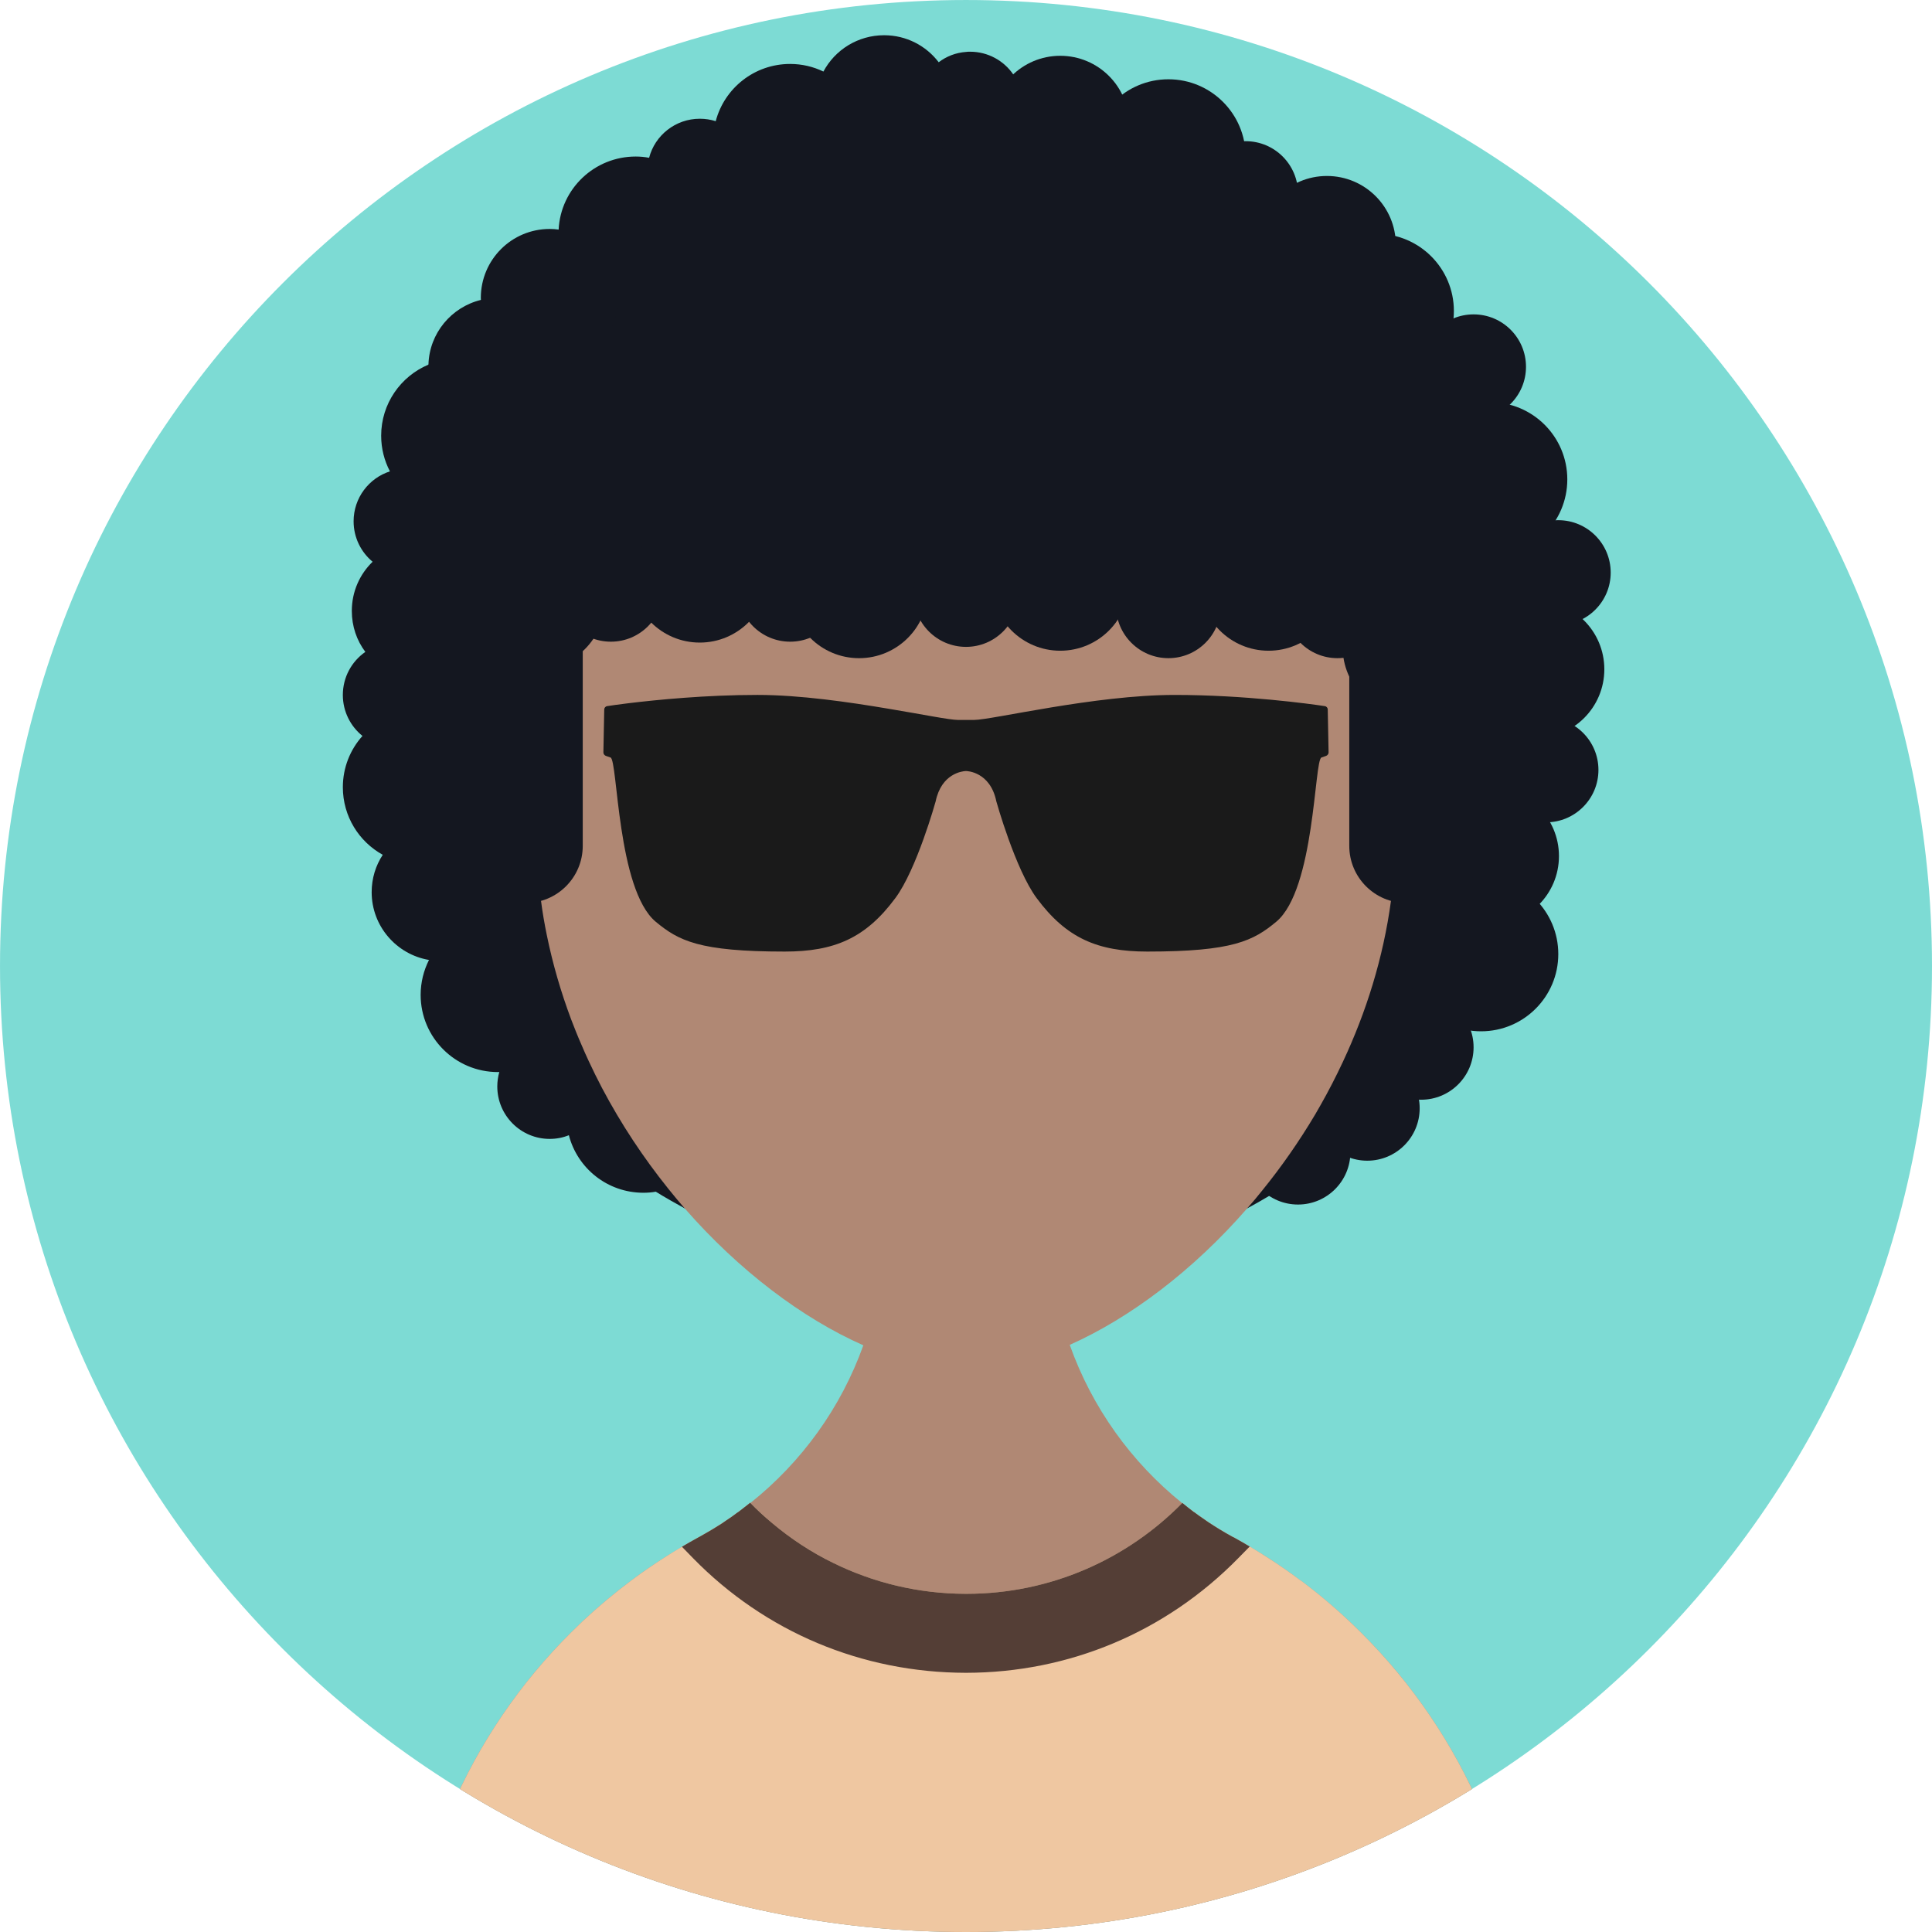
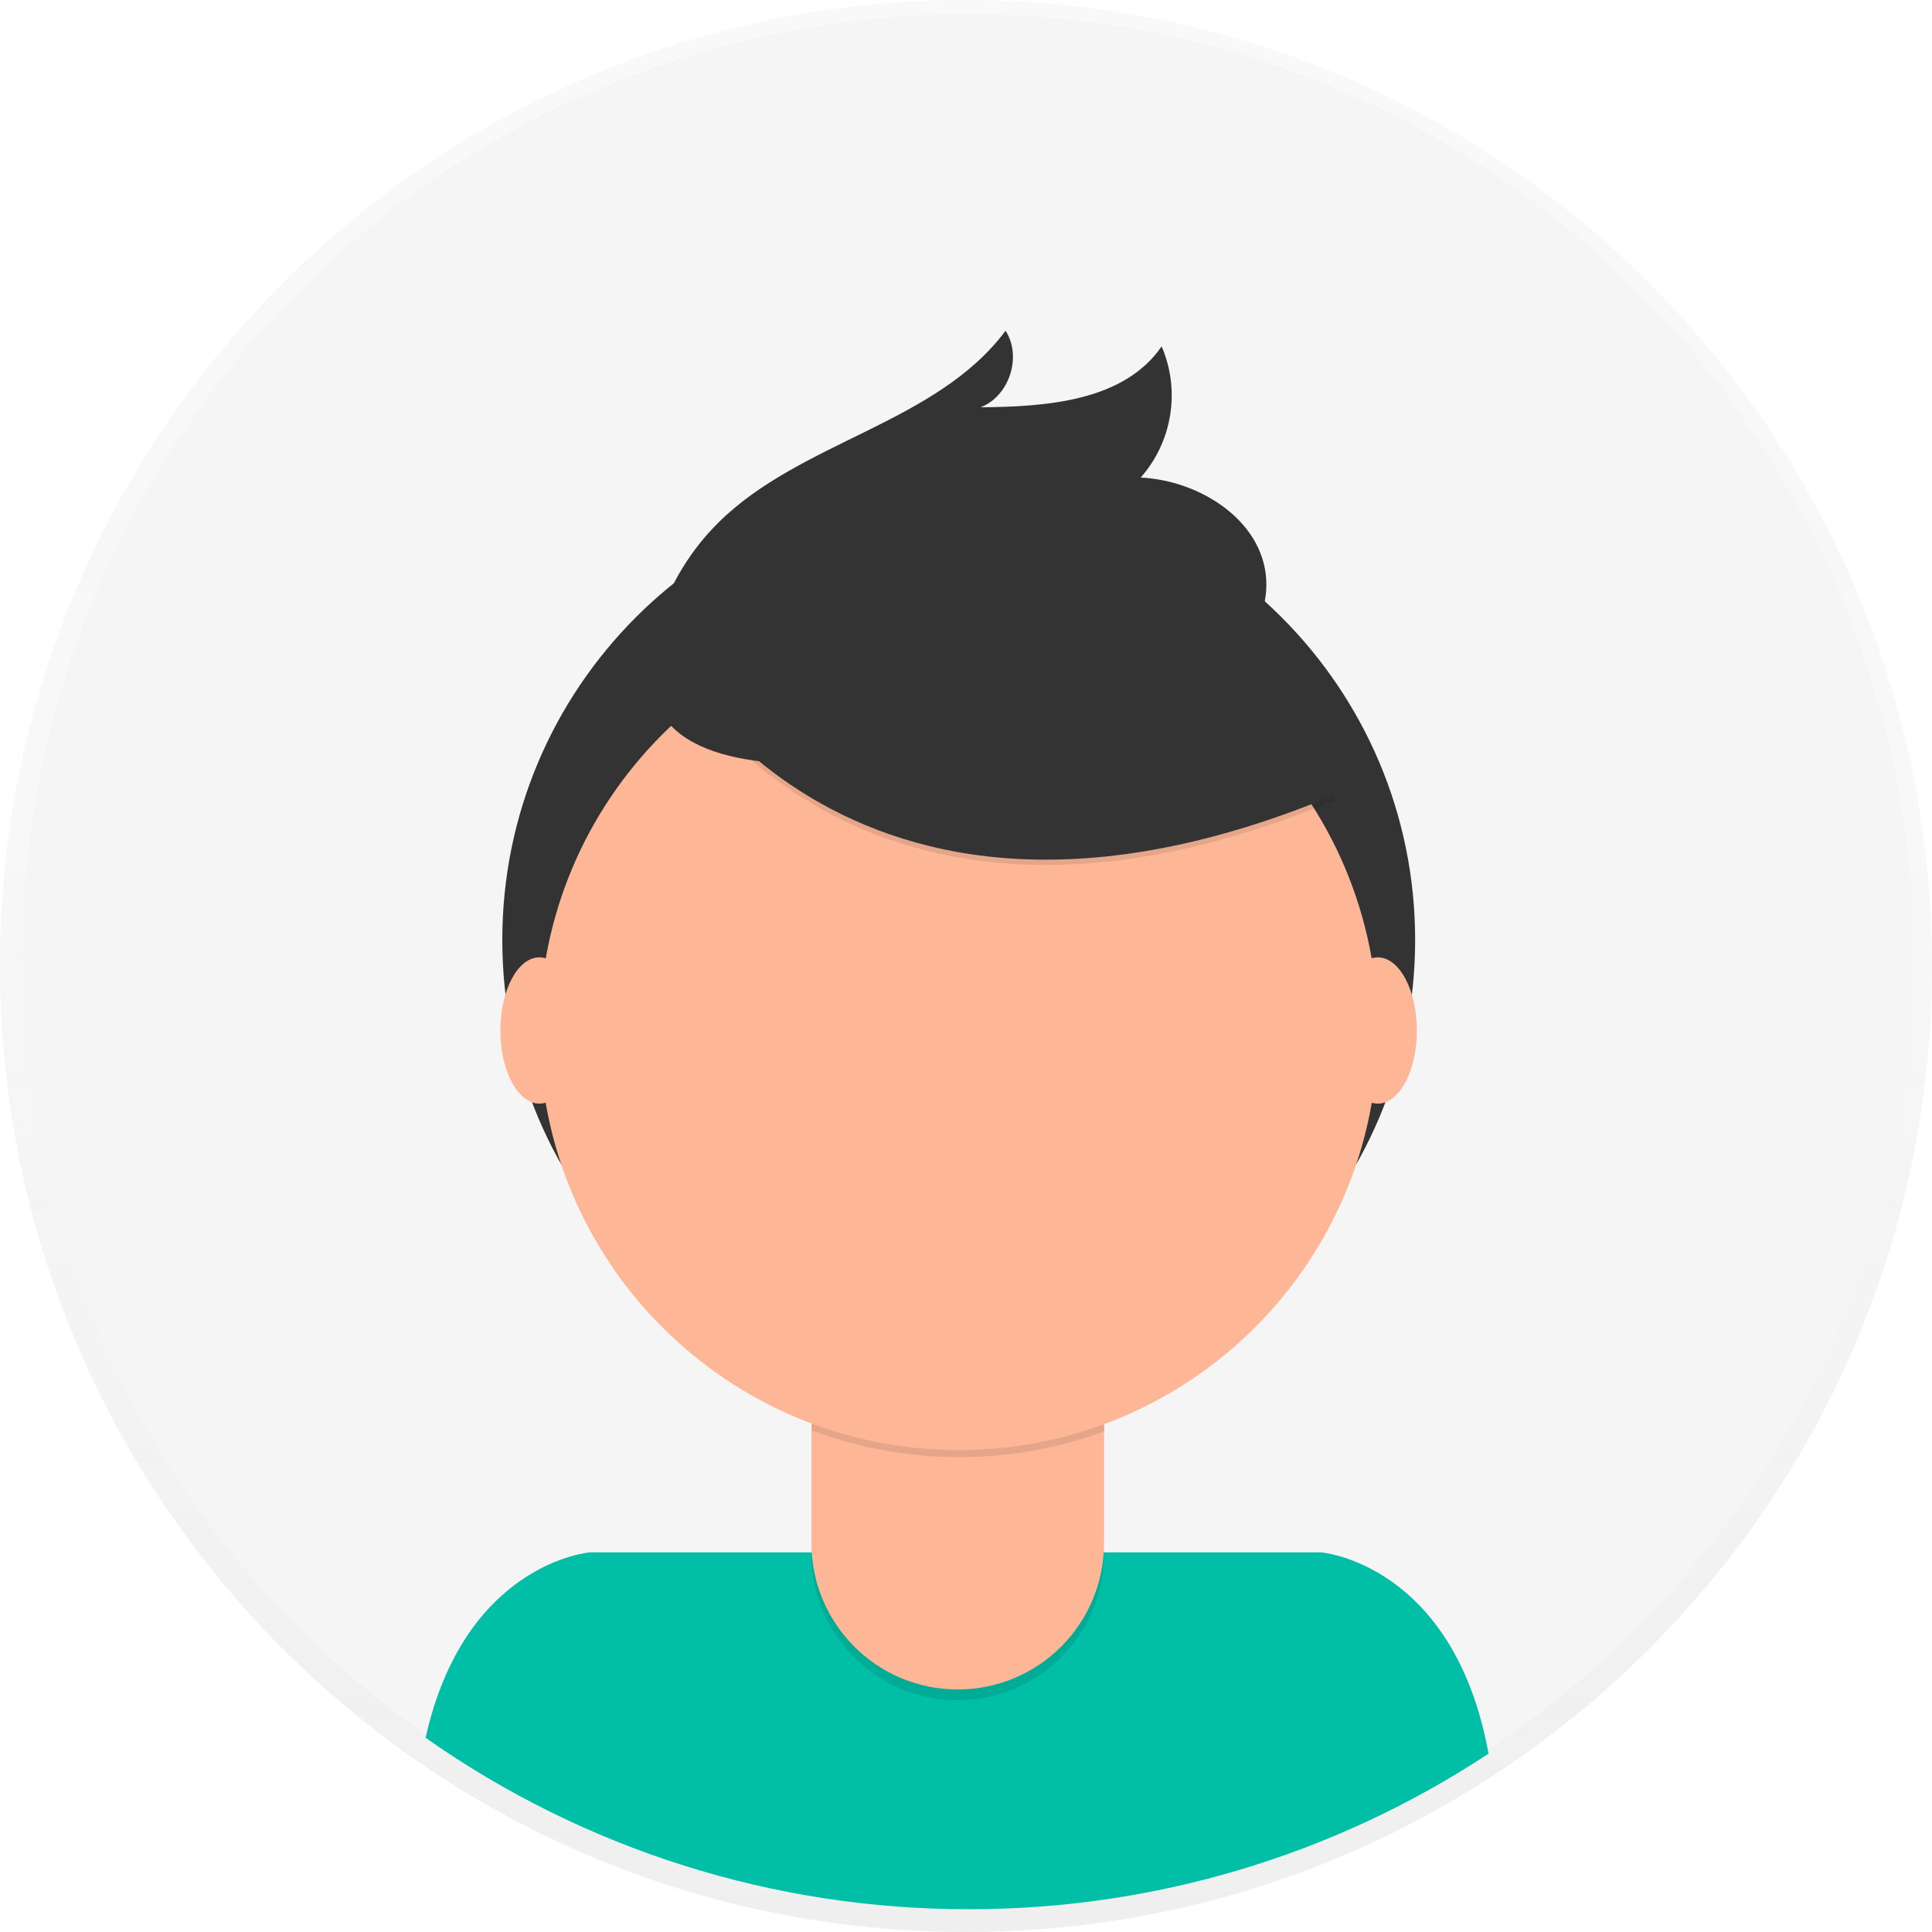
- <svg xmlns="http://www.w3.org/2000/svg" xmlns:xlink="http://www.w3.org/1999/xlink" version="1.1" id="Capa_1" x="0px" y="0px" viewBox="0 0 188.149 188.149" style="enable-background:new 0 0 188.149 188.149;" xml:space="preserve">
-   <g>
-     <defs>
-       <circle id="SVGID_1_" cx="94.075" cy="94.075" r="94.074" />
-     </defs>
-     <use xlink:href="#SVGID_1_" style="overflow:visible;fill:#7DDBD4;" />
-     <clipPath id="SVGID_2_">
-       <use xlink:href="#SVGID_1_" style="overflow:visible;" />
-     </clipPath>
-     <g style="clip-path:url(#SVGID_2_);">
-       <path style="fill:#141720;" d="M151.952,66.682c0,1.625-0.072,3.229-0.195,4.822c-0.227,2.704-0.638,5.346-1.213,7.927    c-0.802,3.588-1.943,7.043-3.383,10.333c-1.357,3.136-2.992,6.127-4.863,8.934c-1.49,2.242-3.136,4.37-4.914,6.374    c-0.442,0.494-0.885,0.977-1.337,1.45c-1.48,1.573-3.054,3.043-4.698,4.421c-0.422,0.36-0.843,0.71-1.275,1.049    c-2.046,1.634-4.215,3.136-6.477,4.472c-0.699,0.422-1.419,0.823-2.139,1.214c-5.799,3.125-12.194,5.284-18.959,6.261    c-2.745,0.411-5.563,0.617-8.42,0.617c-2.817,0-5.583-0.206-8.287-0.597c-6.827-0.977-13.273-3.146-19.113-6.281    c-0.956-0.524-1.902-1.06-2.817-1.625c-2.787-1.707-5.408-3.64-7.855-5.788c-0.268-0.227-0.545-0.463-0.802-0.709    c-1.83-1.655-3.557-3.434-5.161-5.315c-0.298-0.35-0.596-0.699-0.884-1.059c-2.416-2.971-4.545-6.179-6.343-9.592    c-0.175-0.329-0.339-0.658-0.504-0.987c-1.398-2.786-2.581-5.706-3.527-8.729c-0.185-0.606-0.36-1.213-0.524-1.82    c-0.864-3.126-1.471-6.354-1.789-9.674c-0.051-0.555-0.103-1.11-0.144-1.676c-0.082-1.327-0.134-2.673-0.134-4.021    c0-0.812,0.021-1.614,0.052-2.416c0.01-0.401,0.031-0.791,0.062-1.192c0.154-2.622,0.493-5.203,0.997-7.721    c0.113-0.566,0.236-1.131,0.36-1.687c0.463-2.005,1.028-3.979,1.697-5.891c0.236-0.699,0.493-1.398,0.761-2.077    c0.812-2.108,1.758-4.154,2.807-6.128c0.833-1.573,1.738-3.105,2.714-4.585c0.627-0.966,1.285-1.902,1.974-2.827    c0.75-1.018,1.542-2.005,2.365-2.961c1.439-1.697,2.971-3.3,4.585-4.792c0.555-0.524,1.11-1.028,1.686-1.521    c2.169-1.881,4.472-3.599,6.909-5.13c0.822-0.524,1.655-1.028,2.508-1.501c1.234-0.699,2.498-1.358,3.794-1.964    c0.802-0.38,1.614-0.74,2.437-1.08c2.426-1.007,4.924-1.851,7.505-2.529c1.295-0.339,2.611-0.627,3.948-0.873    c2.015-0.38,4.061-0.658,6.148-0.823c1.048-0.082,2.107-0.134,3.177-0.154c0.463-0.01,0.925-0.02,1.398-0.02    c1.11,0,2.21,0.031,3.3,0.093c0.699,0.041,1.398,0.092,2.087,0.154c2.91,0.268,5.747,0.751,8.503,1.44    c0.638,0.154,1.265,0.319,1.892,0.494c3.115,0.884,6.117,2.015,8.996,3.382c0.822,0.391,1.625,0.792,2.427,1.224    c1.501,0.791,2.95,1.655,4.369,2.581c0.247,0.165,0.504,0.329,0.751,0.494c1.974,1.336,3.876,2.796,5.665,4.37    c1.192,1.018,2.323,2.097,3.413,3.229c1.707,1.737,3.301,3.578,4.761,5.521c0.298,0.38,0.586,0.761,0.852,1.151    c1.44,1.995,2.745,4.071,3.918,6.241c0.216,0.391,0.421,0.792,0.616,1.182c1.923,3.753,3.444,7.732,4.514,11.896    c0.545,2.118,0.967,4.277,1.265,6.477C151.768,61.336,151.952,63.989,151.952,66.682z" />
-       <path style="fill:#141720;" d="M58.639,105.803c0,0.051,0,0.103-0.01,0.154c-0.051,1.861-1.09,3.465-2.622,4.308    c-0.196,0.113-0.391,0.216-0.607,0.288c-0.576,0.237-1.213,0.36-1.871,0.36c-2.817,0-5.1-2.292-5.1-5.11    c0-0.483,0.072-0.956,0.195-1.408c0.124-0.432,0.309-0.843,0.535-1.213c0.884-1.48,2.509-2.478,4.37-2.478    c0.462,0,0.905,0.062,1.326,0.175c0.658,0.164,1.254,0.462,1.769,0.863c0.442,0.339,0.822,0.74,1.141,1.203    C58.32,103.757,58.639,104.744,58.639,105.803z" />
-       <path style="fill:#141720;" d="M44.646,50.767c0,0.987-0.288,1.913-0.782,2.694c-0.895,1.45-2.498,2.406-4.328,2.406    c-0.802,0-1.553-0.185-2.231-0.514c-0.37-0.175-0.709-0.401-1.018-0.648c-1.131-0.936-1.851-2.354-1.851-3.938    c0-2.282,1.491-4.205,3.537-4.863c0.494-0.165,1.018-0.247,1.563-0.247c0.195,0,0.391,0.011,0.586,0.042    c2.282,0.247,4.102,2.005,4.452,4.256C44.625,50.222,44.646,50.489,44.646,50.767z" />
-       <path style="fill:#141720;" d="M73.249,16.664c0,1.11-0.36,2.149-0.957,2.981c-0.699,0.977-1.748,1.696-2.95,1.984    c-0.381,0.093-0.782,0.144-1.193,0.144c-2.447,0-4.493-1.717-4.986-4.02c-0.082-0.35-0.124-0.72-0.124-1.09    c0-0.452,0.062-0.884,0.175-1.295c0.566-2.19,2.57-3.804,4.935-3.804c0.545,0,1.059,0.082,1.552,0.237    c0.853,0.277,1.604,0.761,2.201,1.408C72.735,14.114,73.249,15.327,73.249,16.664z" />
-       <circle style="fill:#141720;" cx="121.308" cy="18.853" r="5.104" />
-       <path style="fill:#141720;" d="M43.597,67.68c0,0.648-0.124,1.275-0.35,1.84c-0.74,1.912-2.591,3.27-4.76,3.27    c-0.72,0-1.399-0.144-2.015-0.411c-0.422-0.185-0.812-0.432-1.172-0.709c-1.162-0.936-1.912-2.375-1.912-3.989    c0-1.738,0.864-3.27,2.19-4.195c0.226-0.154,0.473-0.298,0.73-0.411c0.658-0.319,1.398-0.494,2.18-0.494    c2.159,0,4.01,1.336,4.75,3.229C43.474,66.384,43.597,67.021,43.597,67.68z" />
-       <circle style="fill:#141720;" cx="133.152" cy="107.931" r="5.104" />
-       <circle style="fill:#141720;" cx="138.402" cy="101.993" r="5.104" />
-       <circle style="fill:#141720;" cx="126.407" cy="112.201" r="5.104" />
-       <path style="fill:#141720;" d="M99.579,10.135c0,1.902-1.038,3.558-2.581,4.432c-0.75,0.432-1.614,0.678-2.529,0.678    c-0.134,0-0.257,0-0.391-0.021c-0.998-0.072-1.913-0.432-2.663-1.007c-1.244-0.925-2.046-2.416-2.046-4.082    c0-0.401,0.041-0.781,0.134-1.151c0.267-1.193,0.966-2.221,1.912-2.92c0.75-0.576,1.665-0.936,2.663-1.007    c0.134-0.021,0.257-0.021,0.391-0.021c1.748,0,3.29,0.874,4.205,2.21c0.37,0.535,0.648,1.152,0.792,1.81    C99.538,9.405,99.579,9.765,99.579,10.135z" />
-       <circle style="fill:#141720;" cx="143.506" cy="35.72" r="5.104" />
-       <path style="fill:#141720;" d="M56.007,96.889c0,0.833-0.134,1.624-0.391,2.375c-0.185,0.576-0.442,1.11-0.761,1.614    c-1.059,1.696-2.786,2.94-4.812,3.362c-0.452,0.102-0.936,0.154-1.419,0.154c-0.041,0.01-0.092,0.01-0.133,0.01    c-4.154,0-7.526-3.362-7.526-7.516c0-1.224,0.298-2.386,0.813-3.403c0.154-0.309,0.329-0.606,0.535-0.884    c1.357-1.954,3.619-3.238,6.179-3.238c0.216,0,0.432,0.01,0.647,0.031c1.552,0.133,2.972,0.74,4.112,1.676    C54.938,92.447,56.007,94.545,56.007,96.889z" />
-       <path style="fill:#141720;" d="M70.185,108.641c0,3.31-2.138,6.118-5.11,7.115c-0.391,0.134-0.791,0.236-1.213,0.298    c-0.391,0.072-0.792,0.103-1.203,0.103c-3.496,0-6.426-2.375-7.259-5.603c-0.092-0.318-0.165-0.658-0.195-0.997    c-0.041-0.298-0.062-0.607-0.062-0.915c0-2.077,0.843-3.948,2.19-5.305c0.144-0.144,0.288-0.278,0.432-0.391    c1.316-1.152,3.023-1.83,4.894-1.83C66.813,101.115,70.185,104.487,70.185,108.641z" />
-       <path style="fill:#141720;" d="M52.162,42.429c0,4.154-3.362,7.526-7.516,7.526h-0.072c-2.025-0.021-3.866-0.843-5.212-2.18    c-0.556-0.535-1.028-1.172-1.388-1.871c-0.545-1.039-0.854-2.221-0.854-3.475c0-3.115,1.902-5.788,4.606-6.919    c0.894-0.391,1.882-0.596,2.92-0.596c0.339,0,0.668,0.021,0.997,0.072c3.331,0.432,5.963,3.043,6.426,6.364    C52.131,41.699,52.162,42.059,52.162,42.429z" />
-       <circle style="fill:#141720;" cx="113.786" cy="15.242" r="7.521" />
-       <path style="fill:#141720;" d="M84.476,13.744c0,0.966-0.185,1.892-0.524,2.745c-1.09,2.796-3.814,4.781-7.002,4.781    c-1.758,0-3.383-0.607-4.658-1.625c-1.614-1.265-2.683-3.177-2.827-5.356c-0.021-0.175-0.031-0.36-0.031-0.545    c0-0.668,0.092-1.326,0.267-1.943c0.843-3.208,3.763-5.573,7.248-5.573c1.162,0,2.262,0.268,3.239,0.74    c1.316,0.617,2.416,1.604,3.167,2.838C84.065,10.947,84.476,12.294,84.476,13.744z" />
-       <path style="fill:#141720;" d="M48.43,76.666c0,1.789-0.627,3.434-1.676,4.719c-1.378,1.706-3.485,2.796-5.85,2.796    c-0.73,0-1.45-0.103-2.118-0.309c-0.524-0.144-1.038-0.359-1.511-0.627c-2.313-1.275-3.886-3.742-3.886-6.58    c0-1.922,0.72-3.671,1.912-4.997c0.298-0.36,0.648-0.689,1.028-0.966c1.265-0.987,2.858-1.563,4.575-1.563    c0.822,0,1.604,0.134,2.344,0.38C46.25,70.497,48.43,73.335,48.43,76.666z" />
-       <circle style="fill:#141720;" cx="134.066" cy="30.285" r="7.521" />
-       <circle style="fill:#141720;" cx="145.111" cy="46.687" r="7.522" />
-       <path style="fill:#141720;" d="M69.434,22.76c0,4.154-3.372,7.526-7.526,7.526c-0.607,0-1.193-0.072-1.758-0.216    c-2.776-0.658-4.956-2.868-5.583-5.665c-0.124-0.524-0.185-1.08-0.185-1.645c0-0.133,0-0.267,0.021-0.401    c0.195-3.968,3.485-7.115,7.505-7.115c0.442,0,0.884,0.041,1.306,0.123c0.884,0.144,1.717,0.453,2.457,0.884    c1.943,1.121,3.331,3.074,3.671,5.377C69.404,22,69.434,22.37,69.434,22.76z" />
-       <path style="fill:#141720;" d="M49.622,86.885c0,0.884-0.174,1.737-0.483,2.509c-0.997,2.457-3.414,4.195-6.23,4.195h-0.092    c-0.36-0.01-0.699-0.041-1.039-0.103c-3.167-0.535-5.583-3.29-5.583-6.601c0-1.347,0.391-2.591,1.08-3.64    c0.278-0.432,0.607-0.832,0.987-1.193c1.203-1.172,2.837-1.881,4.647-1.881c1.429,0,2.755,0.453,3.845,1.213    C48.492,82.598,49.622,84.603,49.622,86.885z" />
-       <path style="fill:#141720;" d="M55.143,35.715c0,2.365-1.224,4.441-3.074,5.634c-1.049,0.689-2.303,1.079-3.64,1.079    c-2.272,0-4.277-1.131-5.501-2.858c-0.761-1.09-1.213-2.426-1.213-3.855c0-0.072,0-0.134,0.01-0.206    c0.083-3.064,2.242-5.604,5.11-6.302c0.504-0.134,1.039-0.196,1.594-0.196c0.535,0,1.059,0.062,1.553,0.186    c2.899,0.688,5.068,3.249,5.151,6.323C55.143,35.581,55.143,35.653,55.143,35.715z" />
-       <circle style="fill:#141720;" cx="103.253" cy="12.143" r="6.71" />
-       <path style="fill:#141720;" d="M47.679,59.496c0,1.121-0.267,2.169-0.75,3.095c-0.771,1.491-2.087,2.653-3.691,3.218    c-0.709,0.257-1.48,0.401-2.272,0.401c-1.84,0-3.506-0.74-4.719-1.943c-0.247-0.246-0.473-0.504-0.669-0.781    c-0.833-1.11-1.316-2.488-1.316-3.989c0-1.881,0.771-3.578,2.025-4.791c0.411-0.411,0.874-0.761,1.377-1.039    c0.977-0.555,2.098-0.874,3.3-0.874c1.039,0,2.025,0.236,2.899,0.668c0.946,0.442,1.769,1.1,2.406,1.923    C47.155,56.514,47.679,57.943,47.679,59.496z" />
-       <circle style="fill:#141720;" cx="149.53" cy="65.179" r="6.709" />
-       <circle style="fill:#141720;" cx="145.111" cy="83.371" r="6.709" />
-       <path style="fill:#141720;" d="M60.243,29.011c0,0.36-0.031,0.72-0.093,1.059c-0.411,2.673-2.416,4.812-5.017,5.449    c-0.514,0.134-1.049,0.195-1.604,0.195c-2.56,0-4.791-1.44-5.912-3.557c-0.483-0.884-0.761-1.882-0.782-2.951    c-0.01-0.062-0.01-0.134-0.01-0.196c0-3.711,3.002-6.713,6.704-6.713c0.298,0,0.586,0.021,0.874,0.062    c0.647,0.083,1.275,0.257,1.851,0.524C58.608,23.912,60.243,26.267,60.243,29.011z" />
-       <circle style="fill:#141720;" cx="129.223" cy="23.847" r="6.71" />
-       <path style="fill:#141720;" d="M92.804,10.135c0,1.532-0.514,2.951-1.388,4.082c-1.224,1.604-3.146,2.632-5.315,2.632    c-0.751,0-1.48-0.124-2.149-0.36c-2.498-0.833-4.328-3.095-4.544-5.809c-0.011-0.185-0.021-0.36-0.021-0.545    c0-1.141,0.288-2.221,0.802-3.167c1.121-2.107,3.352-3.537,5.912-3.537c2.169,0,4.092,1.028,5.315,2.632    c0.617,0.792,1.059,1.738,1.265,2.766C92.763,9.251,92.804,9.683,92.804,10.135z" />
-       <path style="fill:#B08874;" d="M148.611,197.626v0.011H39.536v-0.011c0-15.124,6.148-28.798,16.101-38.668    c0.37-0.37,0.74-0.73,1.121-1.09c1.521-1.419,3.115-2.756,4.781-3.999c0.514-0.381,1.038-0.762,1.563-1.121    c1.08-0.74,2.19-1.449,3.321-2.107c0.535-0.319,1.08-0.628,1.625-0.926c0.01-0.021,0.031-0.021,0.031-0.021    c0.442-0.236,0.874-0.493,1.306-0.761c0.329-0.185,0.647-0.38,0.956-0.597c0.946-0.607,1.871-1.265,2.745-1.963v-0.011    c4.966-3.958,8.811-9.253,10.991-15.35c0.812-2.252,1.388-4.617,1.717-7.054c0.195-1.501,0.298-3.032,0.298-4.585l7.989,0.041    l8.132,0.041c0,1.522,0.103,3.013,0.288,4.482c0.318,2.427,0.884,4.791,1.676,7.032c2.169,6.107,5.994,11.423,10.949,15.412    c0.37,0.288,0.74,0.576,1.121,0.854c0,0,0.01,0,0.021,0.011c0.288,0.226,0.586,0.432,0.885,0.627    c0.082,0.071,0.174,0.134,0.267,0.185c0.082,0.062,0.154,0.113,0.236,0.165c0.031,0.021,0.062,0.041,0.093,0.062    c0.339,0.226,0.689,0.442,1.038,0.658c0.422,0.257,0.853,0.514,1.285,0.75c0.072,0.021,0.134,0.052,0.186,0.093    c0.483,0.268,0.967,0.545,1.439,0.833c0.627,0.359,1.244,0.74,1.851,1.131c1.079,0.699,2.118,1.419,3.146,2.2h0.021    c2.076,1.552,4.04,3.249,5.87,5.079C142.493,168.9,148.611,182.533,148.611,197.626z" />
-       <path style="fill:#EFC7A1;" d="M148.611,197.626H39.536c0-15.124,6.148-28.798,16.101-38.668c0.37-0.37,0.74-0.73,1.121-1.09    c1.521-1.419,3.115-2.756,4.781-3.999c0.514-0.381,1.038-0.762,1.563-1.121c1.08-0.74,2.18-1.449,3.31-2.118    c0.535-0.318,1.08-0.627,1.625-0.925c0.021-0.021,0.041-0.011,0.041-0.011v-0.01c0.874-0.483,1.737-1.008,2.57-1.563    c0.391-0.257,0.771-0.524,1.151-0.812c0.041-0.02,0.072-0.052,0.113-0.072c0.277-0.206,0.555-0.422,0.833-0.647    c0.103-0.083,0.206-0.165,0.309-0.247h0.01c0.01,0.011,0.01,0.011,0.021,0.02c0.658,0.679,1.357,1.316,2.077,1.933    c0,0.011,0,0.011,0.01,0.011c1.82,1.532,3.825,2.848,5.984,3.907c3.886,1.912,8.256,2.991,12.882,3.002h0.083    c8.225,0,15.659-3.394,21.004-8.832l0.011-0.01l0.01-0.011c0.381,0.318,0.771,0.617,1.173,0.915    c0.267,0.206,0.545,0.401,0.833,0.597c0.082,0.062,0.174,0.123,0.267,0.185c0.082,0.062,0.154,0.113,0.236,0.165    c0.031,0.021,0.062,0.041,0.093,0.062c0.339,0.226,0.689,0.442,1.038,0.658c0.422,0.257,0.853,0.503,1.285,0.74    c0.072,0.021,0.124,0.062,0.186,0.092c0.483,0.268,0.977,0.545,1.449,0.833c0.628,0.37,1.244,0.751,1.841,1.142    c1.079,0.688,2.118,1.419,3.146,2.189h0.021c2.076,1.553,4.04,3.26,5.87,5.09C142.493,168.9,148.611,182.533,148.611,197.626z" />
-       <g>
-         <path style="fill:#543E36;" d="M121.704,150.609l-0.01,0.011l-1.121,1.141c-7.053,7.186-16.46,11.135-26.495,11.146     c-0.01,0-0.01,0-0.021,0c-10.148-0.021-19.545-3.989-26.567-11.166l-1.069-1.1l-0.01-0.011c0.535-0.318,1.08-0.627,1.625-0.925     c0.021-0.021,0.041-0.011,0.041-0.011v-0.01c0.442-0.247,0.874-0.494,1.306-0.751c0.318-0.195,0.637-0.391,0.956-0.597     c0.103-0.071,0.206-0.144,0.309-0.216c0.391-0.257,0.781-0.524,1.151-0.812c0.041-0.02,0.072-0.052,0.113-0.072     c0.277-0.216,0.565-0.432,0.833-0.647c0.103-0.083,0.206-0.165,0.309-0.247c0.01,0.011,0.01,0.011,0.02,0.02h0.01v0.011     c0.658,0.678,1.347,1.315,2.077,1.922c0,0.011,0,0.011,0.01,0.011c1.82,1.532,3.825,2.858,5.984,3.907     c3.886,1.912,8.256,2.991,12.882,3.002h0.083c8.225,0,15.659-3.394,21.004-8.832l0.011-0.01l0.01-0.011     c0.36,0.298,0.72,0.586,1.101,0.874c0,0,0.01,0,0.021,0.011c0.011,0.01,0.031,0.02,0.052,0.03     c0.267,0.206,0.545,0.401,0.833,0.597c0.082,0.062,0.174,0.123,0.267,0.185c0.082,0.062,0.154,0.113,0.236,0.165     c0.031,0.021,0.062,0.041,0.093,0.062c0.339,0.226,0.689,0.442,1.038,0.658c0.422,0.257,0.853,0.503,1.285,0.74     c0.072,0.021,0.124,0.062,0.186,0.092C120.739,150.044,121.232,150.321,121.704,150.609z" />
-       </g>
-       <path style="fill:#B08874;" d="M135.934,56.412v24.51c0,2.303-0.164,4.575-0.473,6.806c-0.751,5.552-2.406,10.827-4.688,15.689    c-0.668,1.429-1.388,2.828-2.159,4.185c-0.175,0.309-0.35,0.617-0.525,0.915c-1.563,2.632-3.3,5.12-5.161,7.413    c-0.473,0.597-0.966,1.183-1.47,1.748c-5.274,6.056-11.402,10.672-17.283,13.293c-3.526,1.563-6.981,2.417-10.096,2.417    c-3.095,0-6.508-0.833-10.004-2.375c-5.912-2.612-12.081-7.249-17.396-13.335c-0.545-0.628-1.08-1.265-1.604-1.923    c-2.395-2.981-4.585-6.271-6.446-9.798c-0.453-0.864-0.884-1.737-1.295-2.622c-0.247-0.524-0.483-1.059-0.709-1.594    c-0.36-0.812-0.689-1.645-1.008-2.478c-0.987-2.632-1.789-5.377-2.365-8.194c-0.226-1.1-0.421-2.211-0.565-3.342    c-0.309-2.231-0.473-4.503-0.473-6.806v-24.51H135.934z" />
-       <path style="fill:#141720;" d="M51.189,87.938L51.189,87.938c3.072,0,5.562-2.49,5.562-5.562V55.67h-5.562V87.938z" />
-       <path style="fill:#141720;" d="M131.4,55.67h5.561v32.269l0,0c-3.071,0-5.561-2.49-5.561-5.562V55.67z" />
-       <circle style="fill:#141720;" cx="83.661" cy="57.387" r="6.71" />
-       <circle style="fill:#141720;" cx="68.146" cy="55.868" r="6.71" />
-       <circle style="fill:#141720;" cx="52.217" cy="58.47" r="6.71" />
-       <circle style="fill:#141720;" cx="103.253" cy="56.661" r="6.71" />
-       <circle style="fill:#141720;" cx="123.541" cy="56.661" r="6.71" />
-       <circle style="fill:#141720;" cx="137.462" cy="63.018" r="6.709" />
-       <circle style="fill:#141720;" cx="94.075" cy="57.892" r="5.104" />
-       <circle style="fill:#141720;" cx="59.49" cy="57.387" r="5.104" />
-       <circle style="fill:#141720;" cx="76.951" cy="57.387" r="5.104" />
-       <circle style="fill:#141720;" cx="113.786" cy="58.992" r="5.104" />
-       <circle style="fill:#141720;" cx="130.251" cy="58.992" r="5.104" />
-       <path style="fill:#1A1A1A;" d="M129.303,69.095c0-0.164-0.124-0.308-0.288-0.329c-1.419-0.216-7.783-1.09-14.62-1.09    c-7.772,0-17.797,2.436-19.545,2.436h-1.553c-0.812,0-3.423-0.535-6.765-1.09c-3.835-0.647-8.627-1.347-12.77-1.347    c-5.007,0-9.768,0.473-12.502,0.802c-1.007,0.124-1.737,0.226-2.118,0.288c-0.175,0.021-0.298,0.165-0.298,0.329l-0.082,4.174    c0,0.154,0.092,0.278,0.226,0.339l0.473,0.165c0.699,0.267,0.638,12.841,4.391,15.987c2.231,1.851,4.215,2.91,12.563,2.91    c4.843,0,7.886-1.306,10.775-5.202c2.087-2.796,3.928-9.418,3.928-9.418c0.565-2.725,2.591-2.941,2.919-2.961    c0.021,0,0.042,0,0.042,0c0.062,0,2.354,0.041,2.951,2.961c0,0,1.851,6.621,3.928,9.418c2.889,3.896,5.932,5.202,10.774,5.202    c8.349,0,10.333-1.059,12.563-2.91c3.753-3.146,3.691-15.72,4.391-15.987l0.473-0.165c0.134-0.062,0.226-0.185,0.226-0.339    L129.303,69.095z" />
-     </g>
-     <circle style="clip-path:url(#SVGID_2_);fill:#141720;" cx="144.234" cy="92.913" r="7.521" />
-     <circle style="clip-path:url(#SVGID_2_);fill:#141720;" cx="151.755" cy="55.763" r="5.104" />
-     <circle style="clip-path:url(#SVGID_2_);fill:#141720;" cx="150.561" cy="74.98" r="5.104" />
+ <svg xmlns="http://www.w3.org/2000/svg" data-name="Layer 1" width="698" height="698" viewBox="0 0 698 698">
+   <defs>
+     <linearGradient id="b247946c-c62f-4d08-994a-4c3d64e1e98f-253" x1="349" y1="698" x2="349" gradientUnits="userSpaceOnUse">
+       <stop offset="0" stop-color="gray" stop-opacity="0.25" />
+       <stop offset="0.54" stop-color="gray" stop-opacity="0.12" />
+       <stop offset="1" stop-color="gray" stop-opacity="0.1" />
+     </linearGradient>
+   </defs>
+   <g opacity="0.5">
+     <circle cx="349" cy="349" r="349" fill="url(#b247946c-c62f-4d08-994a-4c3d64e1e98f-253)" />
  </g>
-   <g>
- </g>
-   <g>
- </g>
-   <g>
- </g>
-   <g>
- </g>
-   <g>
- </g>
-   <g>
- </g>
-   <g>
- </g>
-   <g>
- </g>
-   <g>
- </g>
-   <g>
- </g>
-   <g>
- </g>
-   <g>
- </g>
-   <g>
- </g>
-   <g>
- </g>
-   <g>
- </g>
+   <circle cx="349.68" cy="346.77" r="341.64" fill="#f5f5f5" />
+   <path d="M601,790.76a340,340,0,0,0,187.79-56.2c-12.59-68.8-60.5-72.72-60.5-72.72H464.09s-45.21,3.71-59.33,67A340.07,340.07,0,0,0,601,790.76Z" transform="translate(-251 -101)" fill="#00bfa6" />
+   <circle cx="346.37" cy="339.57" r="164.9" fill="#333" />
+   <path d="M293.15,476.92H398.81a0,0,0,0,1,0,0v84.53A52.83,52.83,0,0,1,346,614.28h0a52.83,52.83,0,0,1-52.83-52.83V476.92a0,0,0,0,1,0,0Z" opacity="0.1" />
+   <path d="M296.5,473h99a3.35,3.35,0,0,1,3.35,3.35v81.18A52.83,52.83,0,0,1,346,610.37h0a52.83,52.83,0,0,1-52.83-52.83V476.35A3.35,3.35,0,0,1,296.5,473Z" fill="#fdb797" />
+   <path d="M544.34,617.82a152.07,152.07,0,0,0,105.66.29v-13H544.34Z" transform="translate(-251 -101)" opacity="0.1" />
+   <circle cx="346.37" cy="372.44" r="151.45" fill="#fdb797" />
+   <path d="M489.49,335.68S553.32,465.24,733.37,390l-41.92-65.73-74.31-26.67Z" transform="translate(-251 -101)" opacity="0.1" />
+   <path d="M489.49,333.78s63.83,129.56,243.88,54.3l-41.92-65.73-74.31-26.67Z" transform="translate(-251 -101)" fill="#333" />
+   <path d="M488.93,325a87.49,87.49,0,0,1,21.69-35.27c29.79-29.45,78.63-35.66,103.68-69.24,6,9.32,1.36,23.65-9,27.65,24-.16,51.81-2.26,65.38-22a44.89,44.89,0,0,1-7.57,47.4c21.27,1,44,15.4,45.34,36.65.92,14.16-8,27.56-19.59,35.68s-25.71,11.85-39.56,14.9C608.86,369.7,462.54,407.07,488.93,325Z" transform="translate(-251 -101)" fill="#333" />
+   <ellipse cx="194.86" cy="372.3" rx="14.09" ry="26.42" fill="#fdb797" />
+   <ellipse cx="497.8" cy="372.3" rx="14.09" ry="26.42" fill="#fdb797" />
</svg>
